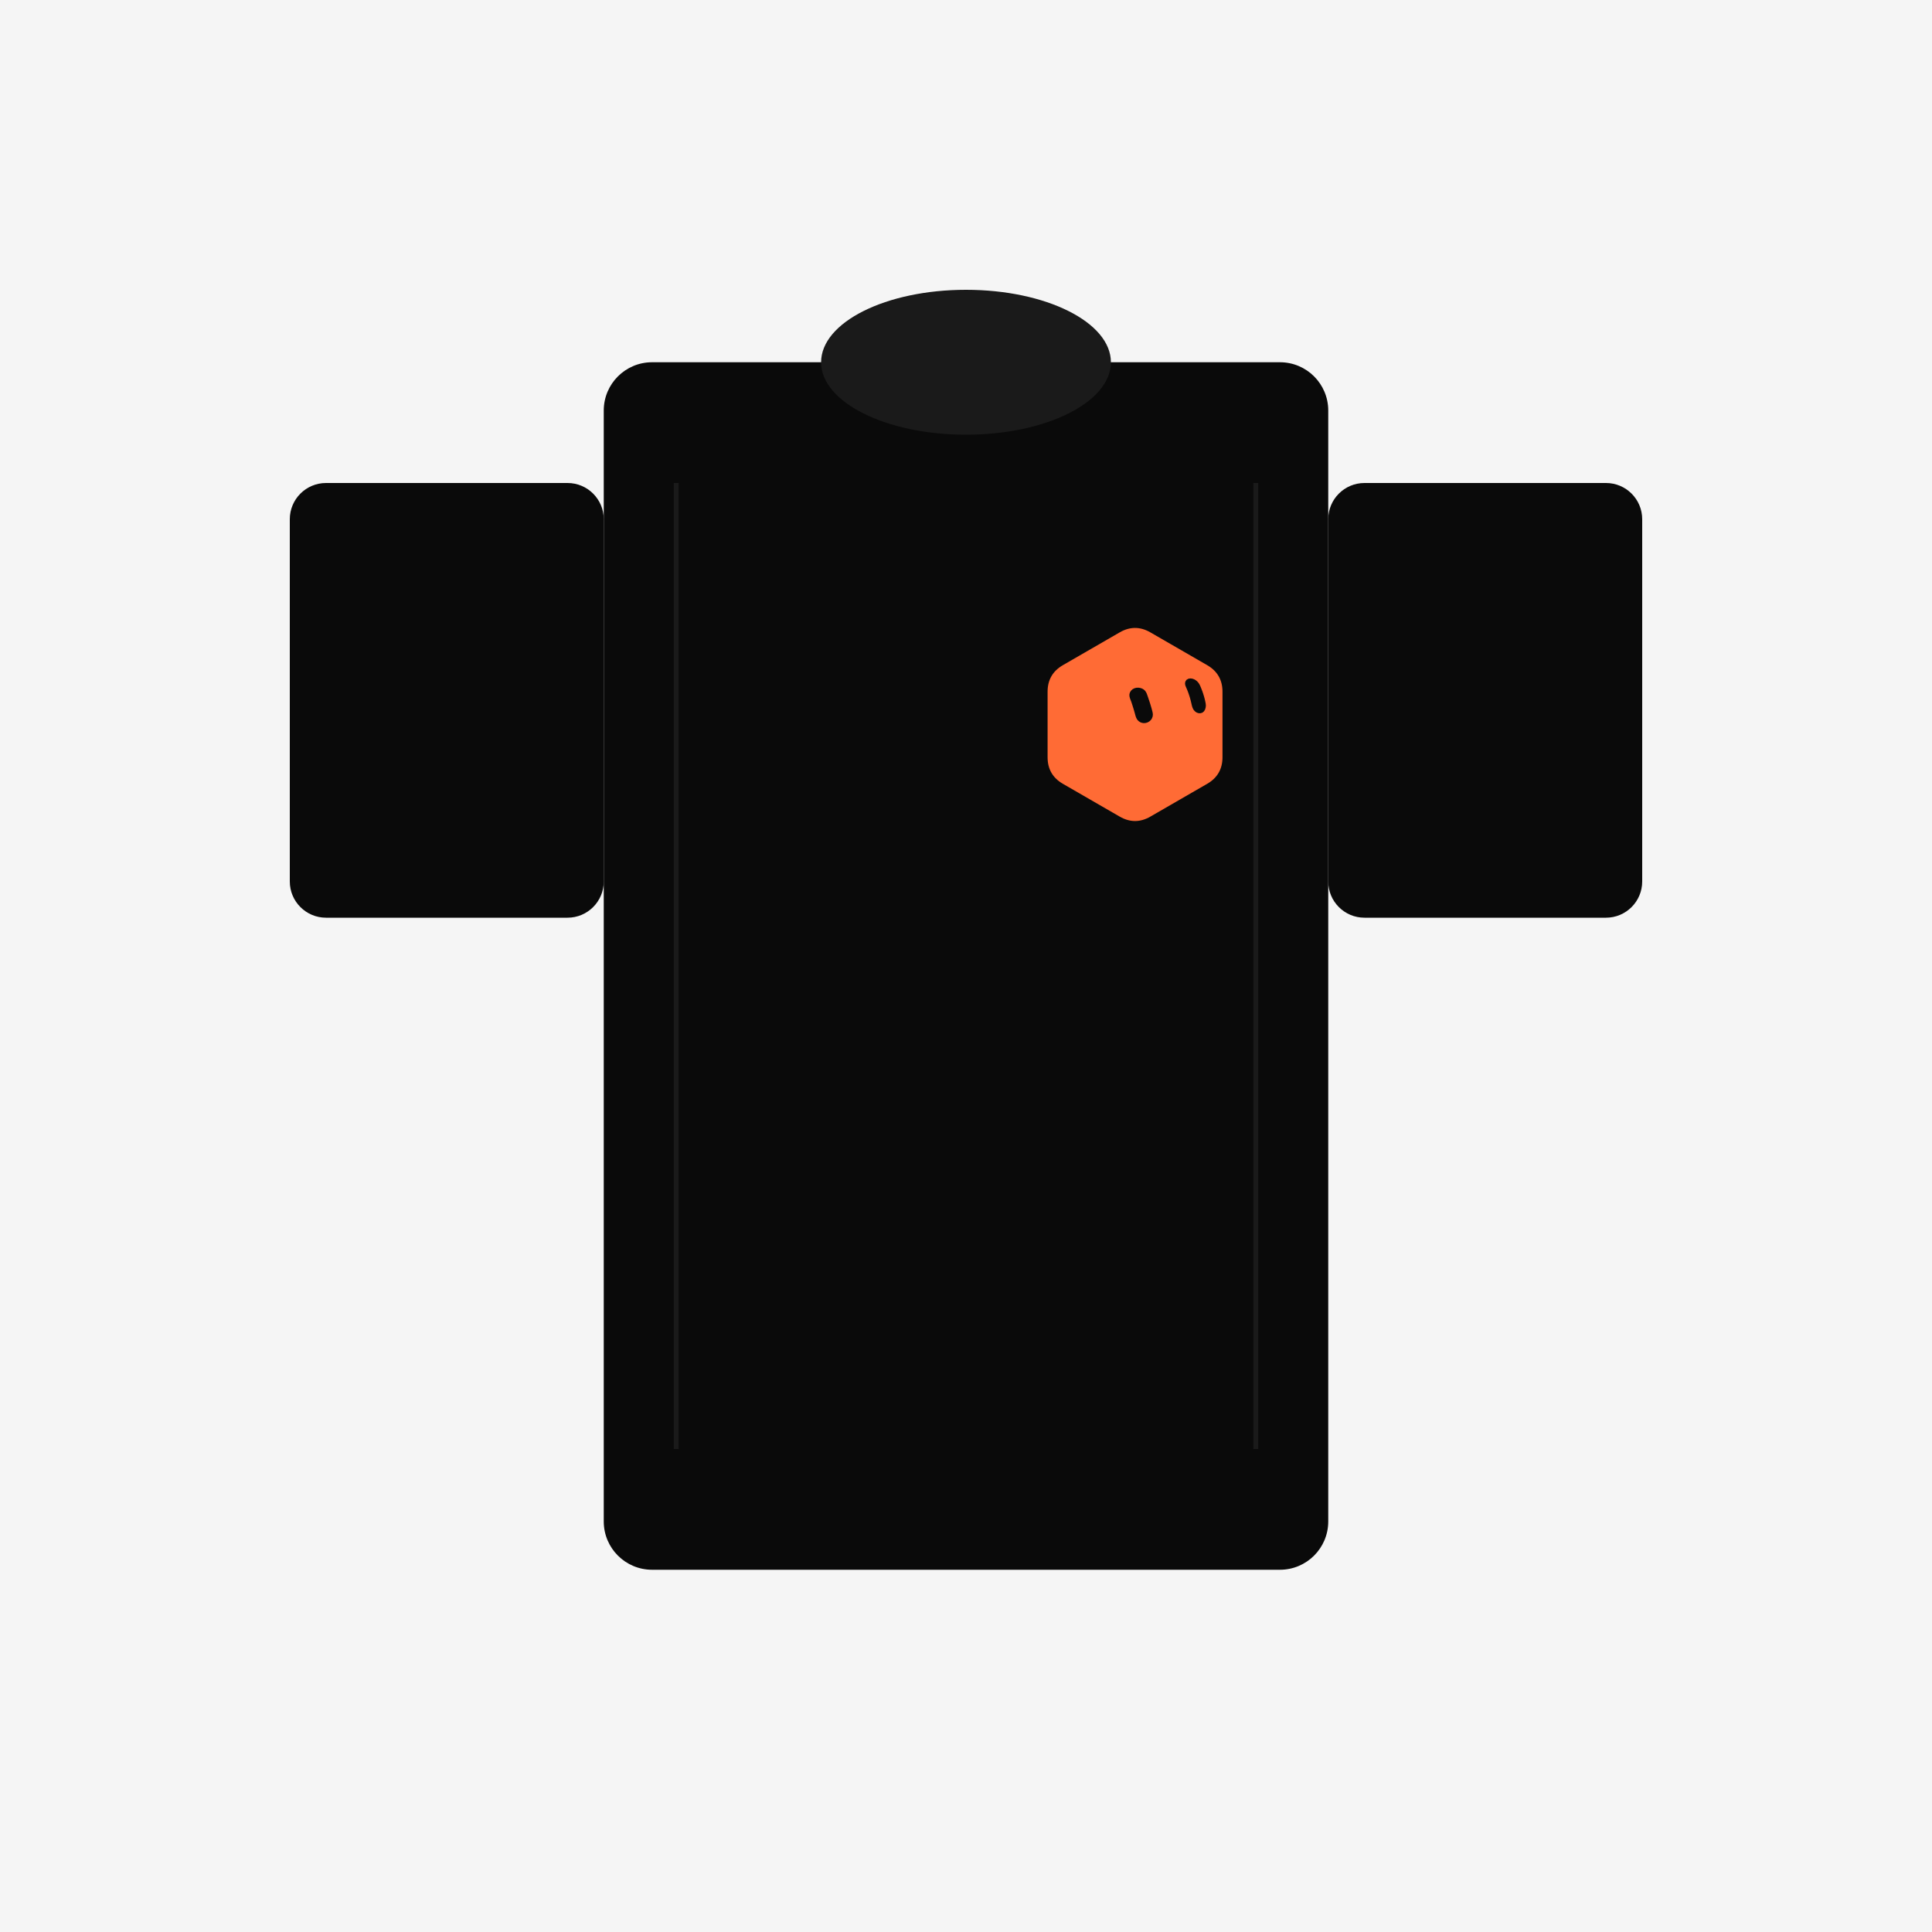
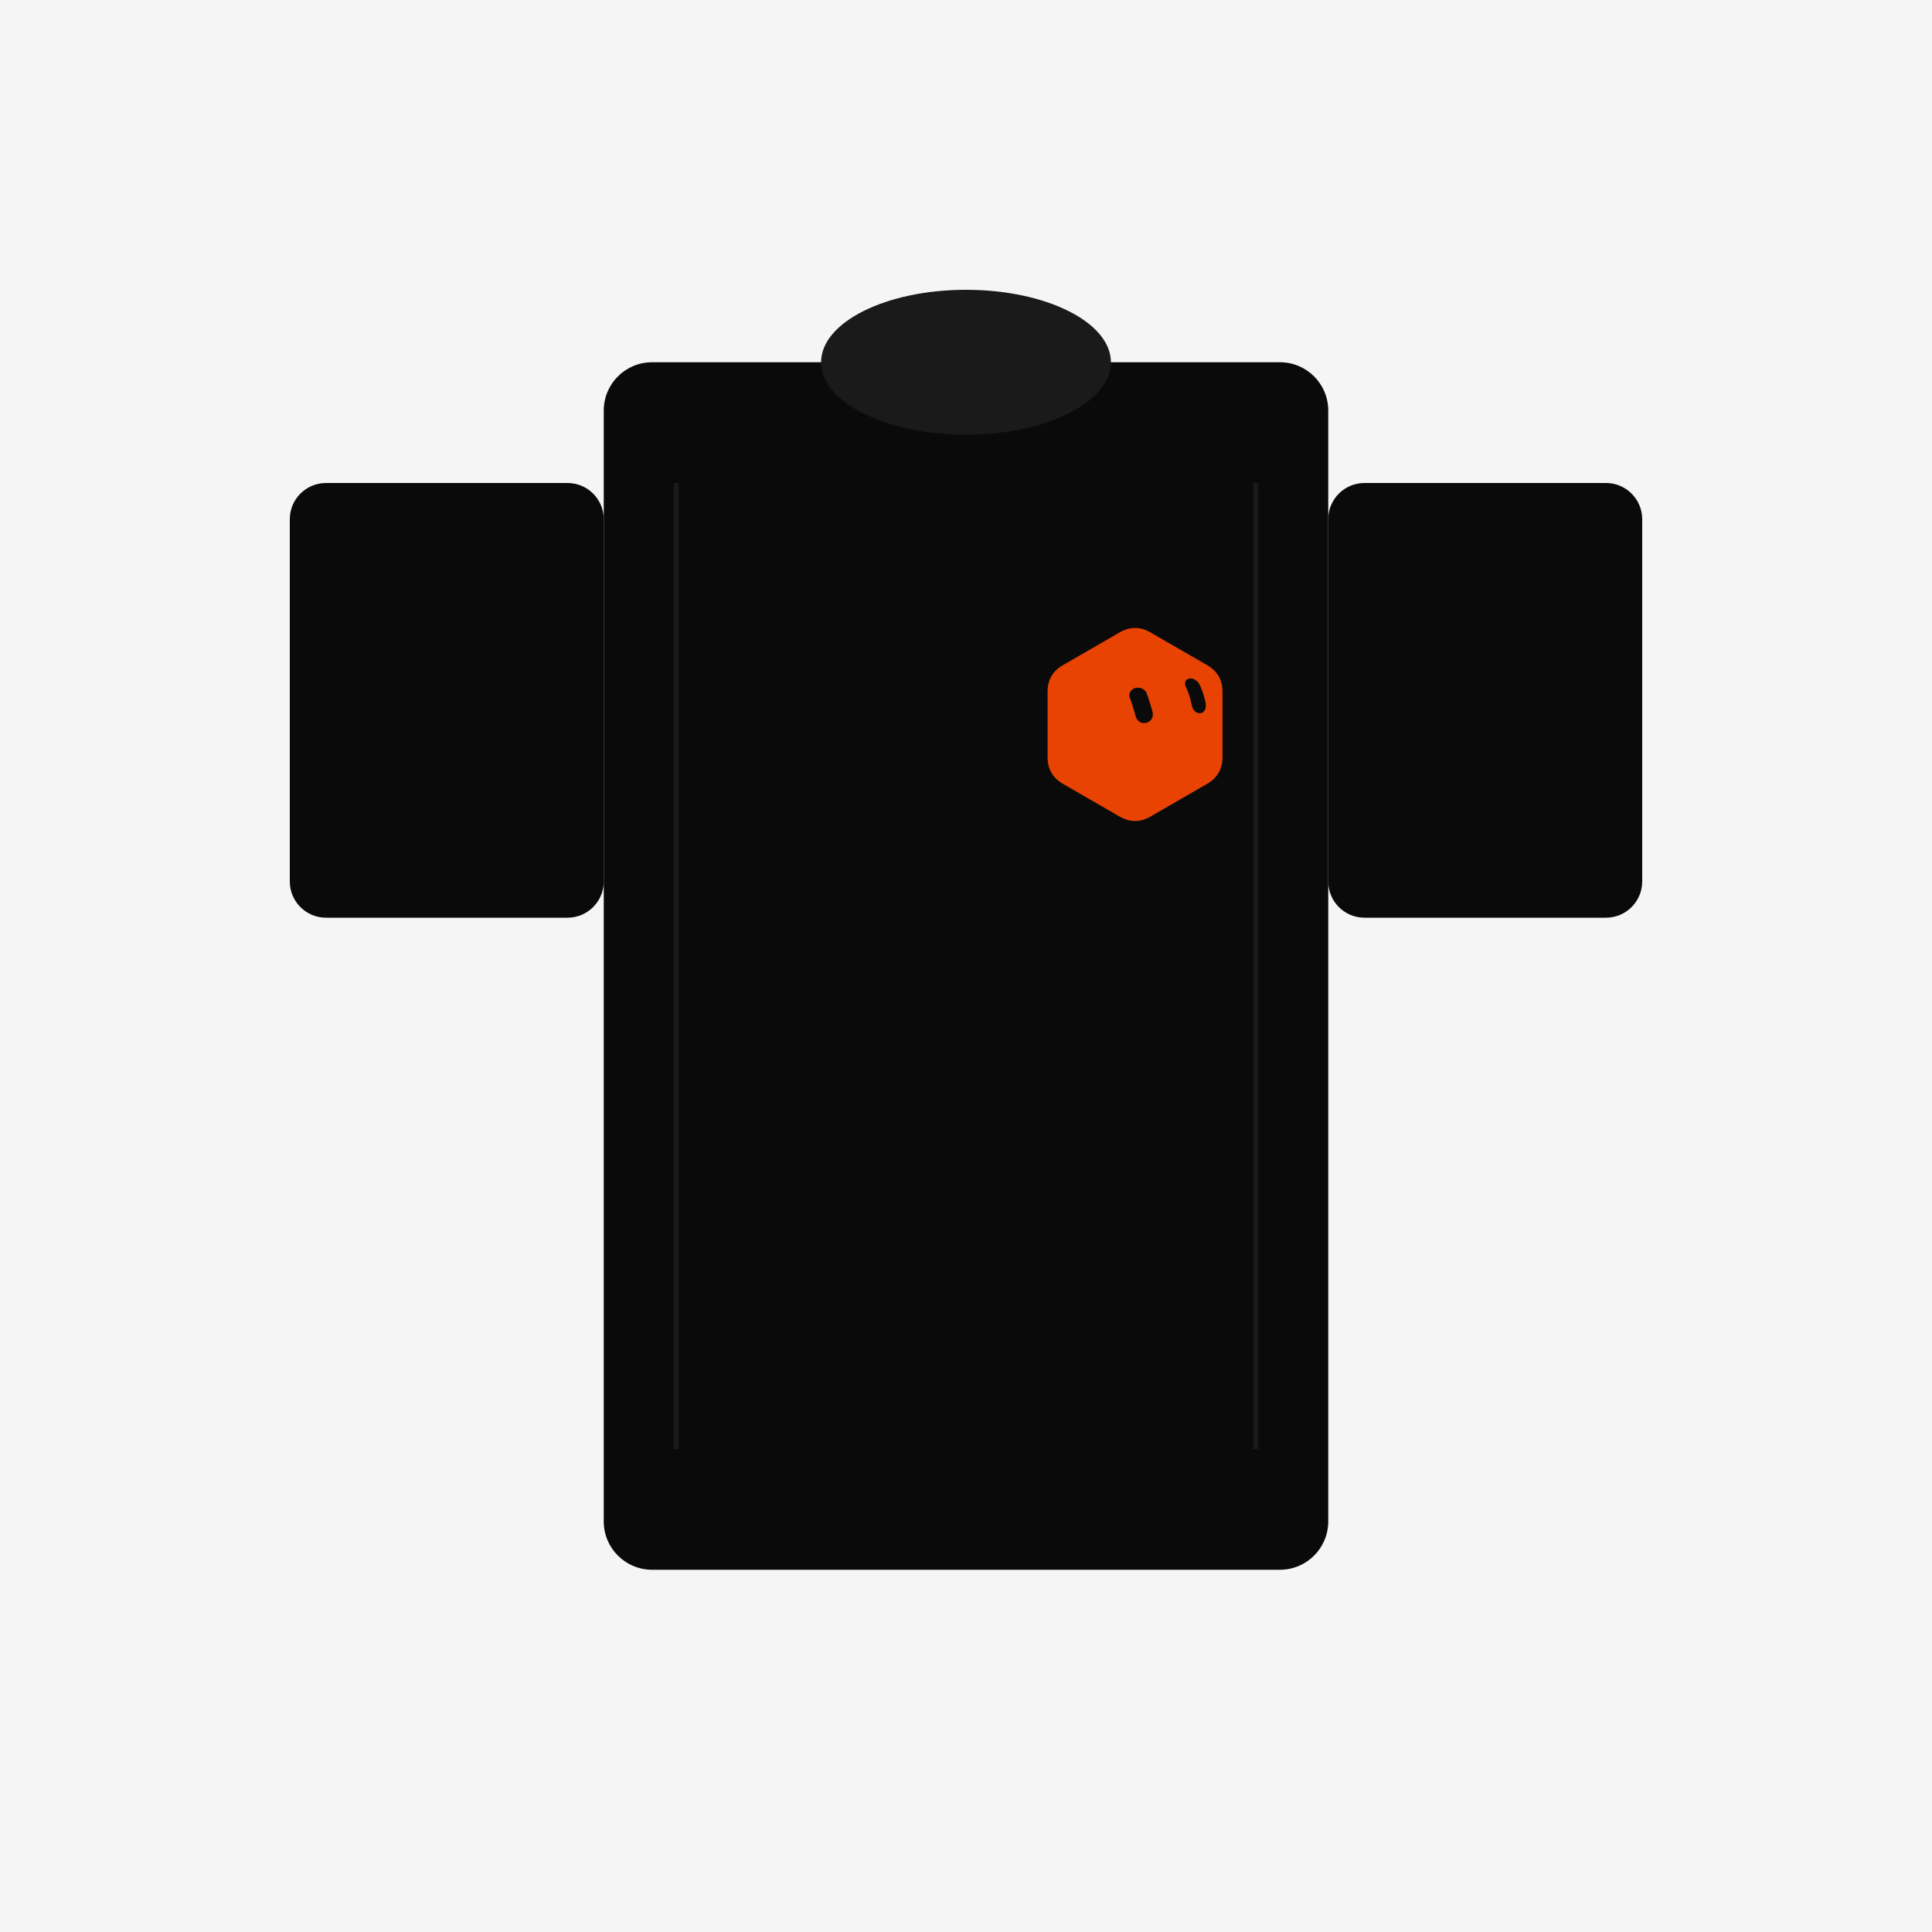
<svg xmlns="http://www.w3.org/2000/svg" width="800" height="800" viewBox="0 0 800 800">
  <defs>
    <style>
      .flatlay-background { fill: #F5F5F5; }
      .tee { fill: #0A0A0A; }
    </style>
  </defs>
  <rect width="800" height="800" class="flatlay-background" />
  <g class="tee">
    <rect x="250" y="150" width="300" height="500" rx="20" fill="#0A0A0A" />
    <ellipse cx="400" cy="150" rx="60" ry="30" fill="#1A1A1A" />
    <rect x="120" y="200" width="130" height="180" rx="15" fill="#0A0A0A" />
    <rect x="550" y="200" width="130" height="180" rx="15" fill="#0A0A0A" />
    <line x1="280" y1="200" x2="280" y2="600" stroke="#1A1A1A" stroke-width="2" />
    <line x1="520" y1="200" x2="520" y2="600" stroke="#1A1A1A" stroke-width="2" />
  </g>
  <g transform="translate(430, 260) scale(0.35)">
    <g class="grok-bot-mark" data-official-id="hex" data-picker-shape="hexagon">
-       <path class="grok-bot-mark__head" fill="#FF6B35" d="M217.73 153.04Q217.73 174 199.58 184.48L132.42 223.25Q114.27 233.73 96.12 223.25L28.96 184.48Q10.81 174 10.81 153.04L10.81 75.5Q10.81 54.54 28.96 44.06L96.12 5.29Q114.27 -5.19 132.42 5.29L199.58 44.06Q217.73 54.54 217.73 75.5Z" />
-       <path class="grok-bot-mark__eye grok-bot-mark__eye--left" fill="#0A0A0A" d="M118.17 70.73L120.45 71.04L122.59 71.76L124.55 72.87L126.18 74.38L127.42 76.24L128.34 78.29L129.10 80.42L129.83 82.57L130.55 84.72L131.27 86.86L131.97 89.02L132.64 91.19L133.29 93.36L133.91 95.55L134.50 97.74L135.05 99.95L135.36 102.23L135.16 104.55L134.41 106.80L133.11 108.84L131.36 110.51L129.28 111.73L127.01 112.45L124.68 112.65L122.41 112.33L120.31 111.51L118.45 110.26L116.93 108.62L115.81 106.69L115.01 104.57L114.39 102.39L113.80 100.19L113.17 98.01L112.52 95.84L111.85 93.66L111.17 91.51L110.47 89.35L109.75 87.20L108.94 85.09L108.17 82.96L107.64 80.75L107.63 78.44L108.31 76.16L109.61 74.14L111.41 72.51L113.54 71.41L115.84 70.83Z" />
-       <path class="grok-bot-mark__eye grok-bot-mark__eye--right" fill="#0A0A0A" d="M179.77 59.76L182.04 60.05L184.10 60.75L185.92 61.77L187.55 63.03L188.95 64.50L190.10 66.16L191.07 67.95L191.90 69.82L192.67 71.74L193.41 73.66L194.13 75.60L194.80 77.56L195.42 79.55L196.02 81.54L196.56 83.57L197.06 85.61L197.50 87.67L197.90 89.77L198.06 91.94L197.82 94.21L197.15 96.51L195.85 98.72L193.75 100.38L191.30 101.01L189.00 100.81L186.99 100.03L185.30 98.85L183.91 97.38L182.84 95.66L182.05 93.76L181.48 91.76L181.00 89.71L180.53 87.64L180.02 85.60L179.48 83.58L178.89 81.58L178.26 79.60L177.60 77.62L176.90 75.68L176.15 73.76L175.36 71.86L174.53 69.98L173.78 68.06L173.41 65.97L173.71 63.70L175.05 61.53L177.32 60.14Z" />
+       <path class="grok-bot-mark__compound" fill="#E84302" fill-rule="evenodd" d="M217.73 153.04Q217.73 174 199.58 184.48L132.42 223.25Q114.27 233.73 96.12 223.25L28.96 184.48Q10.81 174 10.81 153.04L10.81 75.5Q10.81 54.54 28.96 44.06L96.12 5.29Q114.27 -5.19 132.42 5.29L199.58 44.06Q217.73 54.54 217.73 75.5Z M118.17 70.73L120.45 71.04L122.59 71.76L124.55 72.87L126.18 74.38L127.42 76.24L128.34 78.29L129.10 80.42L129.83 82.57L130.55 84.72L131.27 86.86L131.97 89.02L132.64 91.19L133.29 93.36L133.91 95.55L134.50 97.74L135.05 99.95L135.36 102.23L135.16 104.55L134.41 106.80L133.11 108.84L131.36 110.51L129.28 111.73L127.01 112.45L124.68 112.65L122.41 112.33L120.31 111.51L118.45 110.26L116.93 108.62L115.81 106.69L115.01 104.57L114.39 102.39L113.80 100.19L113.17 98.01L112.52 95.84L111.85 93.66L111.17 91.51L110.47 89.35L109.75 87.20L108.94 85.09L108.17 82.96L107.64 80.75L107.63 78.44L108.31 76.16L109.61 74.14L111.41 72.51L113.54 71.41L115.84 70.83Z M179.77 59.76L182.04 60.05L184.10 60.75L185.92 61.77L187.55 63.03L188.95 64.50L190.10 66.16L191.07 67.95L191.90 69.82L192.67 71.74L193.41 73.66L194.13 75.60L194.80 77.56L195.42 79.55L196.02 81.54L196.56 83.57L197.06 85.61L197.50 87.67L197.90 89.77L198.06 91.94L197.82 94.21L197.15 96.51L195.85 98.72L193.75 100.38L191.30 101.01L189.00 100.81L186.99 100.03L185.30 98.85L183.91 97.38L182.84 95.66L182.05 93.76L181.48 91.76L181.00 89.71L180.53 87.64L180.02 85.60L179.48 83.58L178.89 81.58L178.26 79.60L177.60 77.62L176.90 75.68L176.15 73.76L175.36 71.86L174.53 69.98L173.78 68.06L173.41 65.97L173.71 63.70L175.05 61.53L177.32 60.14Z" />
    </g>
  </g>
</svg>
